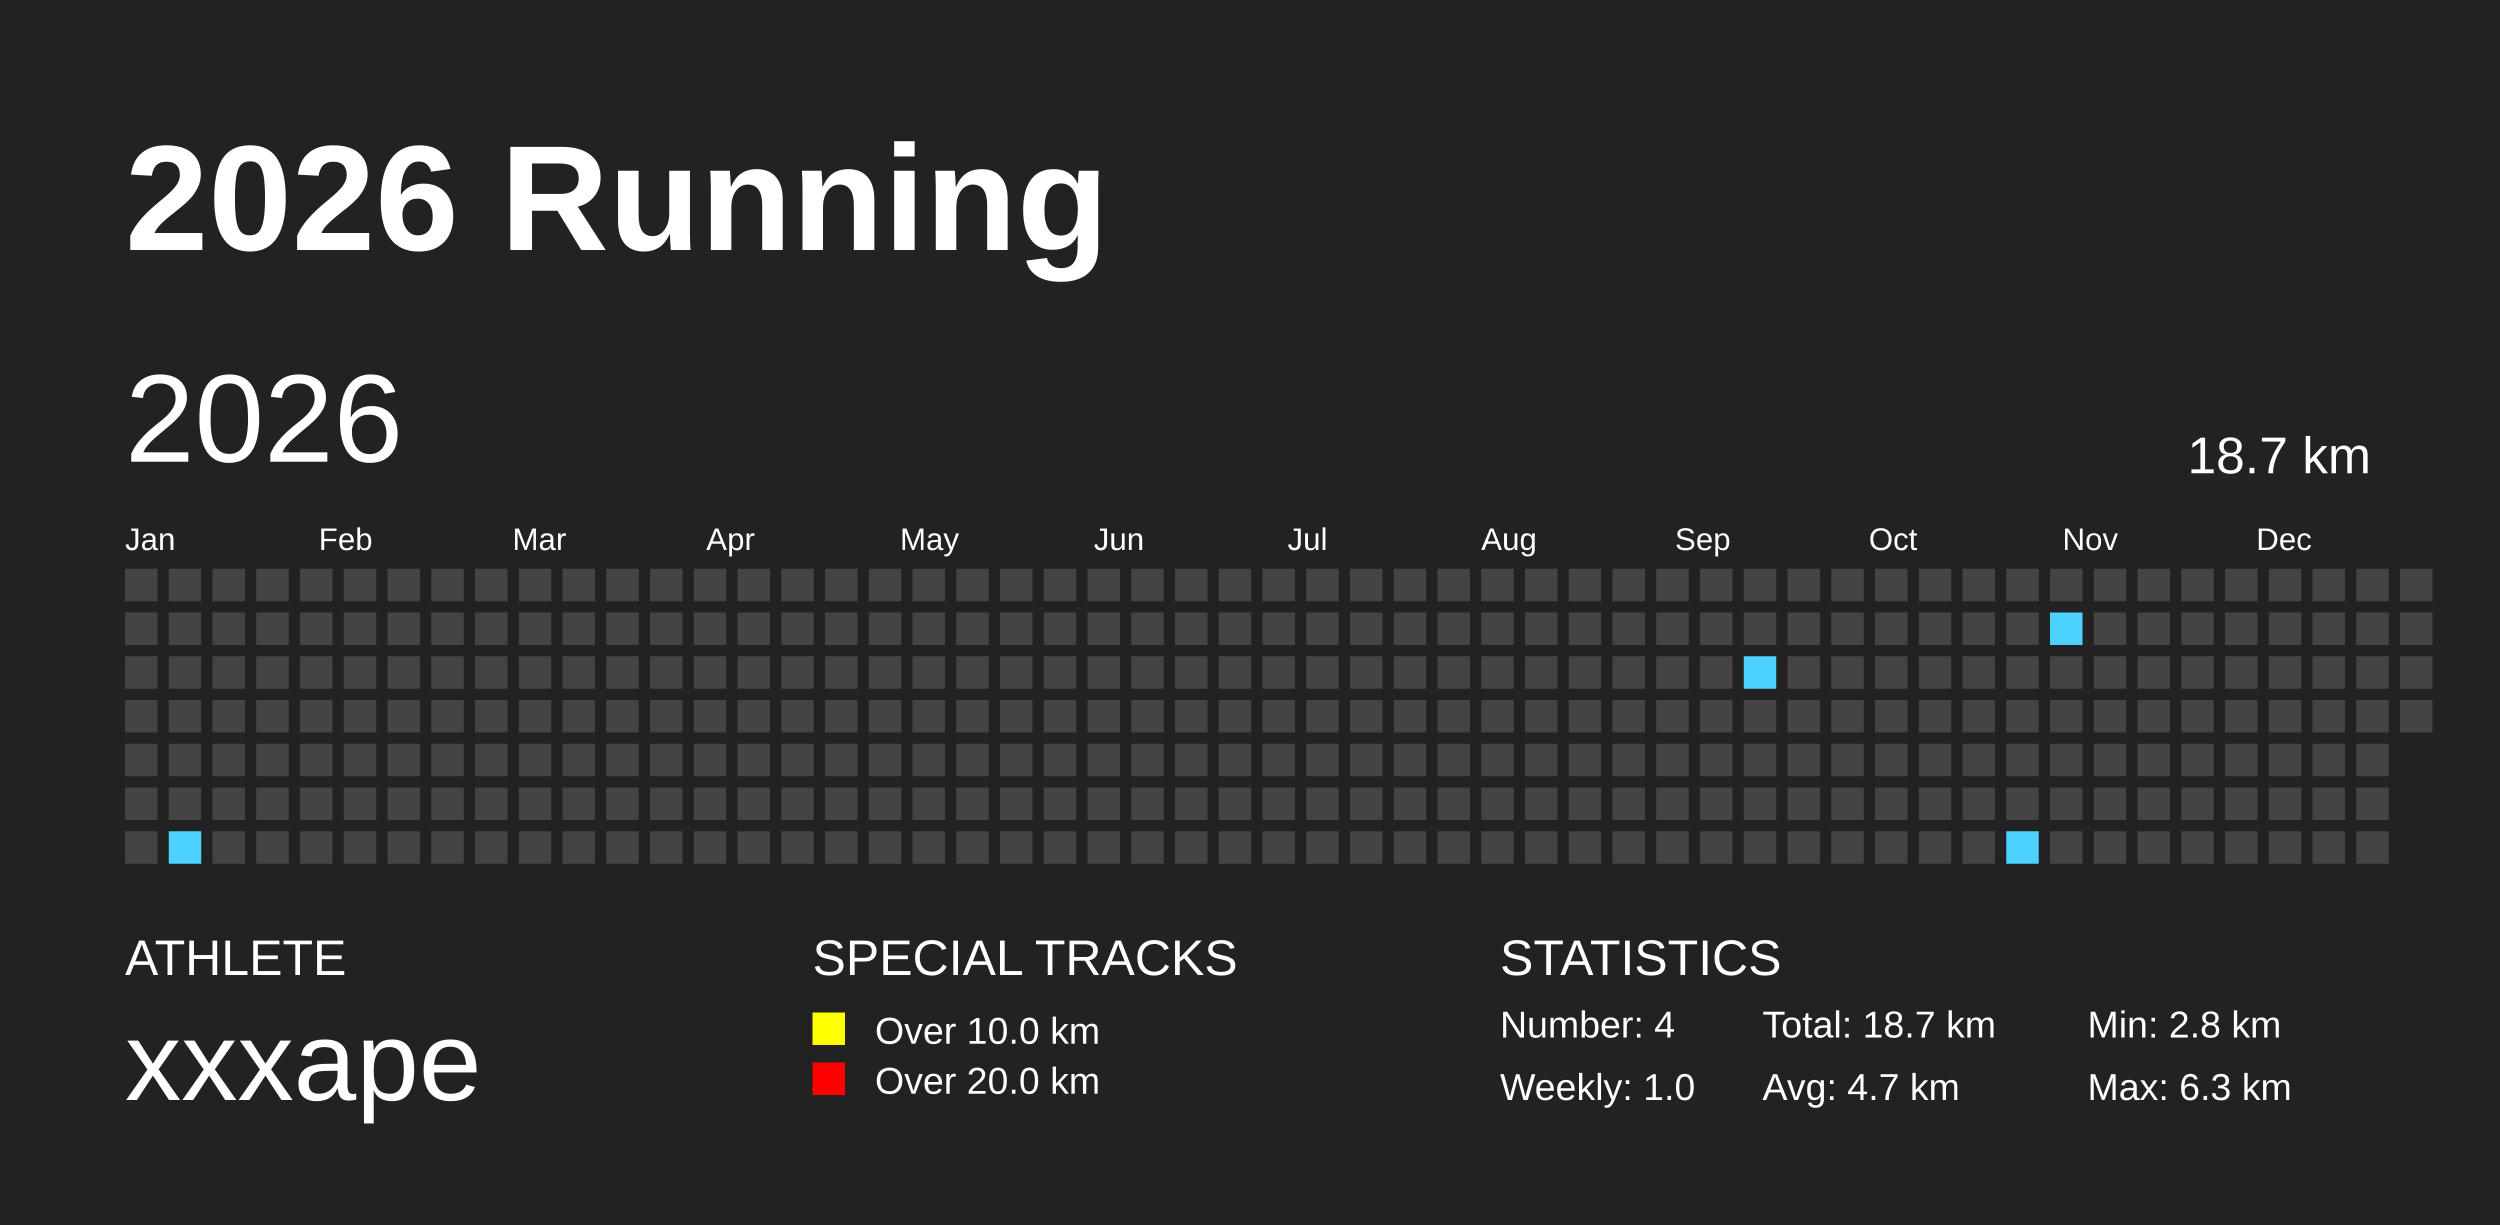
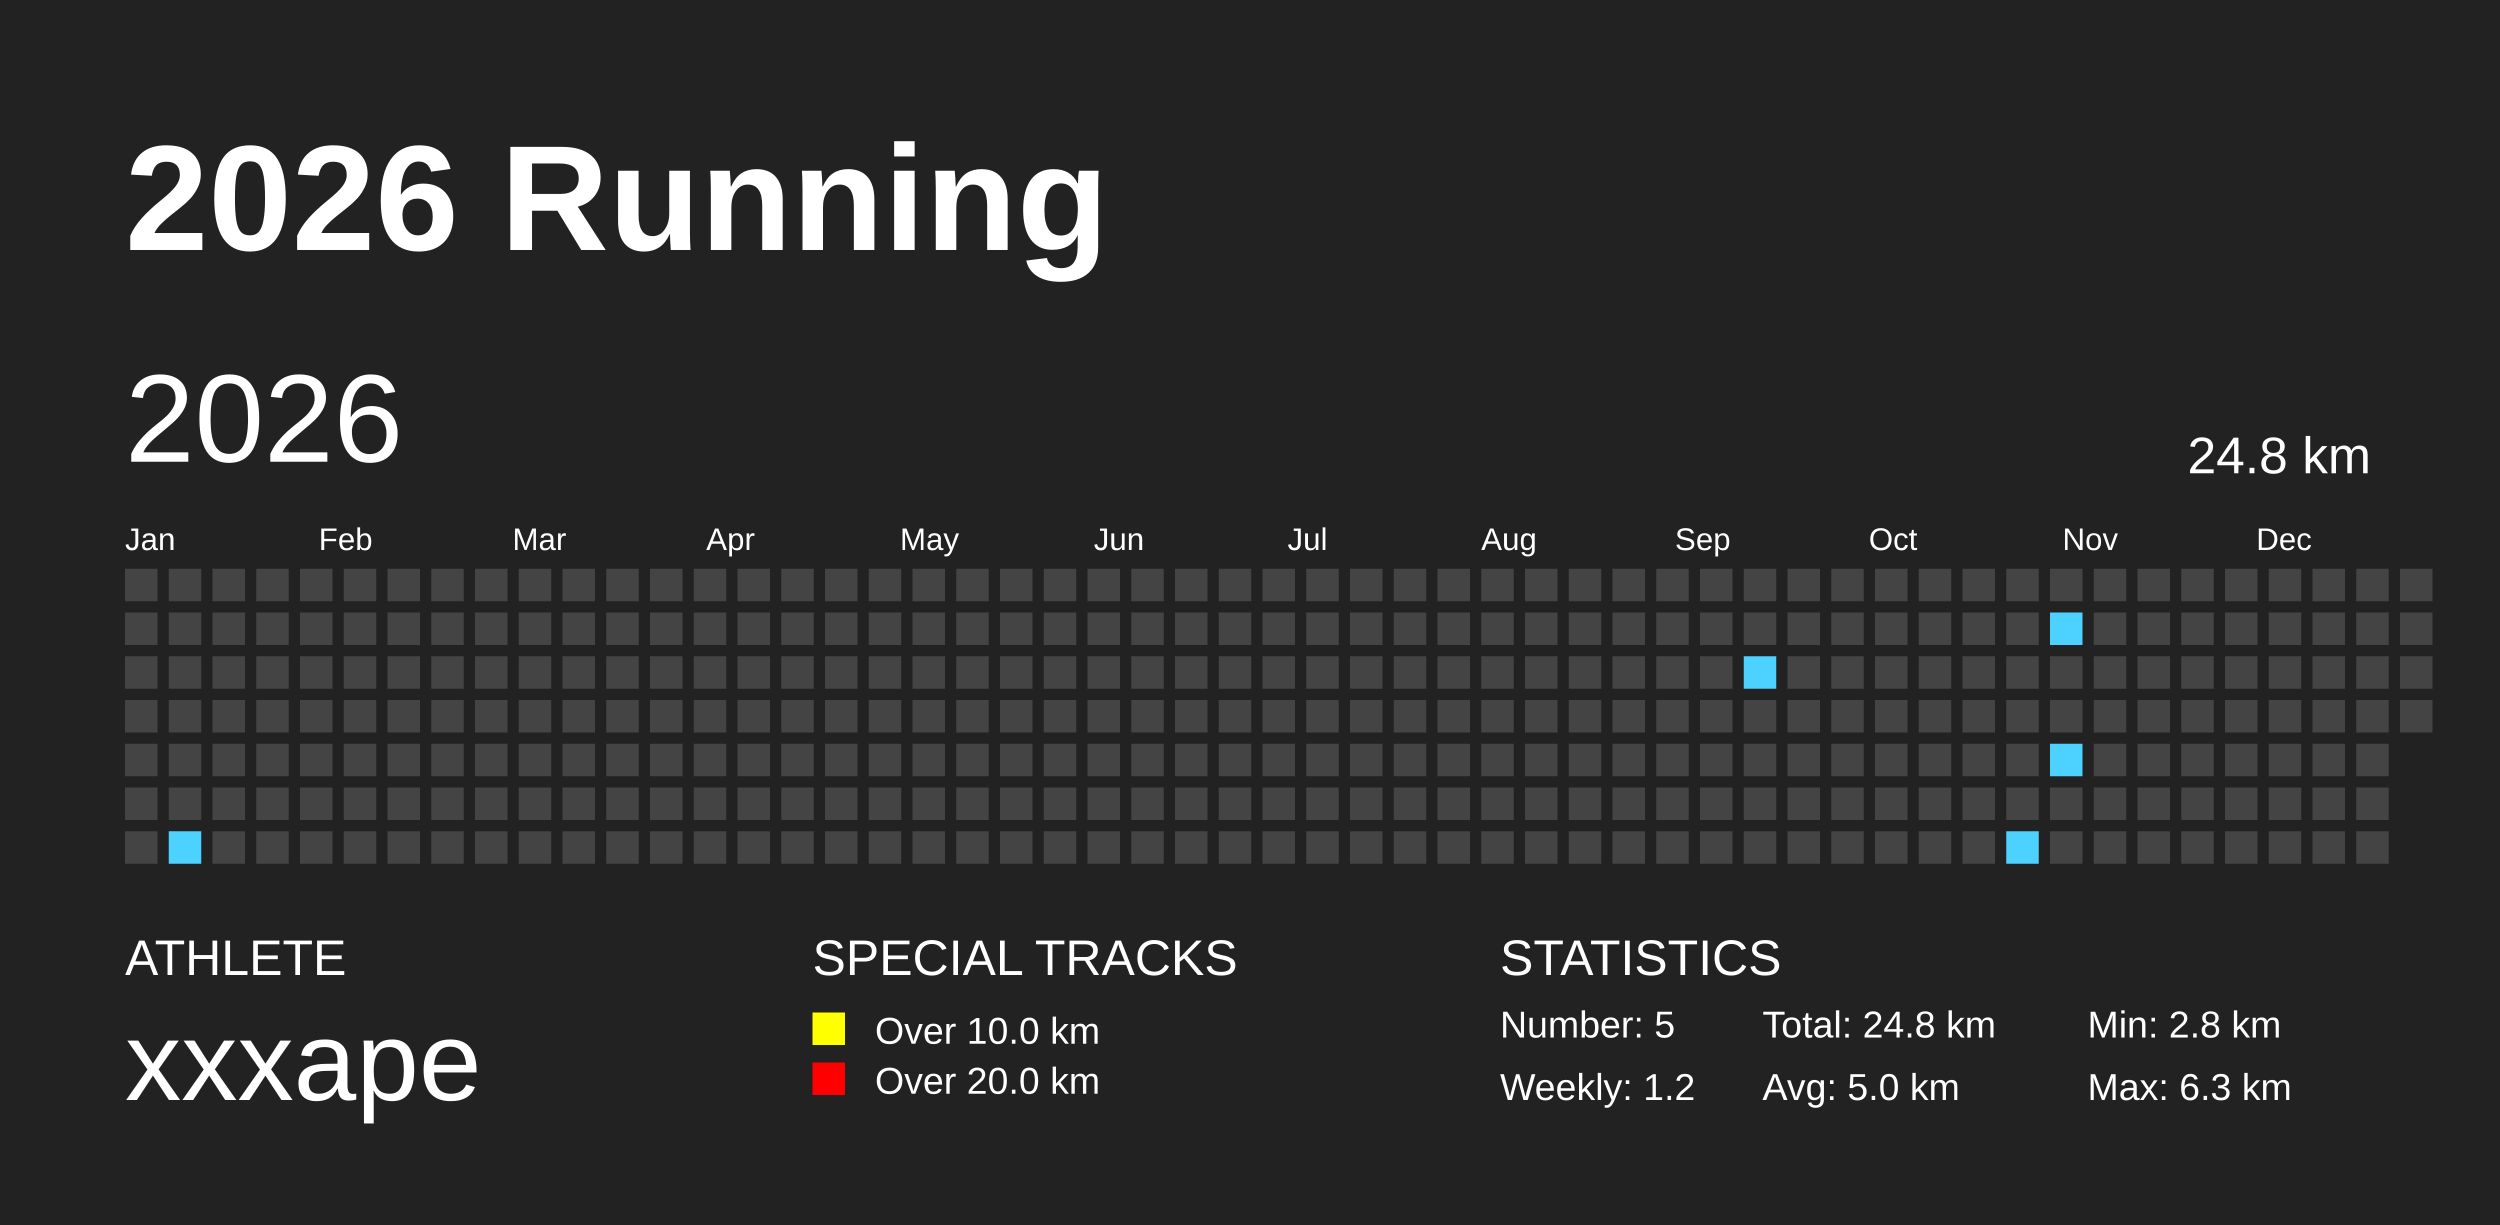
<svg xmlns="http://www.w3.org/2000/svg" baseProfile="full" height="98mm" version="1.1" viewBox="0,0,200,98" width="200mm">
  <defs />
  <rect fill="#222222" height="98" width="200" x="0" y="0" />
  <text fill="#FFFFFF" style="font-size:12px; font-family:Arial; font-weight:bold;" x="10" y="20">2026 Running</text>
  <text fill="#FFFFFF" style="font-size:4px; font-family:Arial" x="10" y="78">ATHLETE</text>
  <text fill="#FFFFFF" style="font-size:9px; font-family:Arial" x="10" y="88">xxxape</text>
  <text fill="#FFFFFF" style="font-size:4px; font-family:Arial" x="65" y="78">SPECIAL TRACKS</text>
  <rect fill="yellow" height="2.6" width="2.6" x="65" y="81" />
  <text fill="#FFFFFF" style="font-size:3px; font-family:Arial" x="70" y="83.5">Over 10.0 km</text>
  <rect fill="red" height="2.6" width="2.6" x="65" y="85" />
  <text fill="#FFFFFF" style="font-size:3px; font-family:Arial" x="70" y="87.5">Over 20.0 km</text>
  <text fill="#FFFFFF" style="font-size:4px; font-family:Arial" x="120" y="78">STATISTICS</text>
-   <text fill="#FFFFFF" style="font-size:3px; font-family:Arial" x="120" y="83">Number: 4</text>
-   <text fill="#FFFFFF" style="font-size:3px; font-family:Arial" x="120" y="88">Weekly: 1.0</text>
-   <text fill="#FFFFFF" style="font-size:3px; font-family:Arial" x="141" y="83">Total: 18.7 km</text>
-   <text fill="#FFFFFF" style="font-size:3px; font-family:Arial" x="141" y="88">Avg: 4.7 km</text>
+   <text fill="#FFFFFF" style="font-size:3px; font-family:Arial" x="120" y="83">Number: 5</text>
+   <text fill="#FFFFFF" style="font-size:3px; font-family:Arial" x="120" y="88">Weekly: 1.2</text>
+   <text fill="#FFFFFF" style="font-size:3px; font-family:Arial" x="141" y="83">Total: 24.8 km</text>
+   <text fill="#FFFFFF" style="font-size:3px; font-family:Arial" x="141" y="88">Avg: 5.0 km</text>
  <text fill="#FFFFFF" style="font-size:3px; font-family:Arial" x="167" y="83">Min: 2.8 km</text>
  <text fill="#FFFFFF" style="font-size:3px; font-family:Arial" x="167" y="88">Max: 6.3 km</text>
  <text dominant-baseline="hanging" fill="#FFFFFF" style="font-size:10.0px; font-family:Arial;" x="10" y="30">2026</text>
-   <text dominant-baseline="hanging" fill="#FFFFFF" style="font-size:4.125px; font-family:Arial;" x="175" y="35">18.7 km</text>
+   <text dominant-baseline="hanging" fill="#FFFFFF" style="font-size:4.125px; font-family:Arial;" x="175" y="35">24.8 km</text>
  <text fill="#FFFFFF" style="font-size:2.5px; font-family:Arial" x="10.0" y="44">Jan</text>
  <text fill="#FFFFFF" style="font-size:2.5px; font-family:Arial" x="25.5" y="44">Feb</text>
  <text fill="#FFFFFF" style="font-size:2.5px; font-family:Arial" x="41.0" y="44">Mar</text>
  <text fill="#FFFFFF" style="font-size:2.5px; font-family:Arial" x="56.5" y="44">Apr</text>
  <text fill="#FFFFFF" style="font-size:2.5px; font-family:Arial" x="72.0" y="44">May</text>
  <text fill="#FFFFFF" style="font-size:2.5px; font-family:Arial" x="87.5" y="44">Jun</text>
  <text fill="#FFFFFF" style="font-size:2.5px; font-family:Arial" x="103.0" y="44">Jul</text>
  <text fill="#FFFFFF" style="font-size:2.5px; font-family:Arial" x="118.5" y="44">Aug</text>
  <text fill="#FFFFFF" style="font-size:2.5px; font-family:Arial" x="134.0" y="44">Sep</text>
  <text fill="#FFFFFF" style="font-size:2.5px; font-family:Arial" x="149.5" y="44">Oct</text>
  <text fill="#FFFFFF" style="font-size:2.5px; font-family:Arial" x="165.0" y="44">Nov</text>
  <text fill="#FFFFFF" style="font-size:2.5px; font-family:Arial" x="180.5" y="44">Dec</text>
  <rect fill="#444444" height="2.6" width="2.6" x="10.0" y="45.5" />
  <rect fill="#444444" height="2.6" width="2.6" x="10.0" y="49.0" />
  <rect fill="#444444" height="2.6" width="2.6" x="10.0" y="52.5" />
  <rect fill="#444444" height="2.6" width="2.6" x="10.0" y="56.0" />
  <rect fill="#444444" height="2.6" width="2.6" x="10.0" y="59.5" />
  <rect fill="#444444" height="2.6" width="2.6" x="10.0" y="63.0" />
  <rect fill="#444444" height="2.6" width="2.6" x="10.0" y="66.5" />
  <rect fill="#444444" height="2.6" width="2.6" x="13.5" y="45.5" />
  <rect fill="#444444" height="2.6" width="2.6" x="13.5" y="49.0" />
  <rect fill="#444444" height="2.6" width="2.6" x="13.5" y="52.5" />
  <rect fill="#444444" height="2.6" width="2.6" x="13.5" y="56.0" />
  <rect fill="#444444" height="2.6" width="2.6" x="13.5" y="59.5" />
  <rect fill="#444444" height="2.6" width="2.6" x="13.5" y="63.0" />
  <rect fill="#4dd2ff" height="2.6" width="2.6" x="13.5" y="66.5" />
  <rect fill="#444444" height="2.6" width="2.6" x="17.0" y="45.5" />
  <rect fill="#444444" height="2.6" width="2.6" x="17.0" y="49.0" />
  <rect fill="#444444" height="2.6" width="2.6" x="17.0" y="52.5" />
  <rect fill="#444444" height="2.6" width="2.6" x="17.0" y="56.0" />
  <rect fill="#444444" height="2.6" width="2.6" x="17.0" y="59.5" />
  <rect fill="#444444" height="2.6" width="2.6" x="17.0" y="63.0" />
  <rect fill="#444444" height="2.6" width="2.6" x="17.0" y="66.5" />
  <rect fill="#444444" height="2.6" width="2.6" x="20.5" y="45.5" />
  <rect fill="#444444" height="2.6" width="2.6" x="20.5" y="49.0" />
  <rect fill="#444444" height="2.6" width="2.6" x="20.5" y="52.5" />
  <rect fill="#444444" height="2.6" width="2.6" x="20.5" y="56.0" />
  <rect fill="#444444" height="2.6" width="2.6" x="20.5" y="59.5" />
  <rect fill="#444444" height="2.6" width="2.6" x="20.5" y="63.0" />
  <rect fill="#444444" height="2.6" width="2.6" x="20.5" y="66.5" />
  <rect fill="#444444" height="2.6" width="2.6" x="24.0" y="45.5" />
  <rect fill="#444444" height="2.6" width="2.6" x="24.0" y="49.0" />
  <rect fill="#444444" height="2.6" width="2.6" x="24.0" y="52.5" />
  <rect fill="#444444" height="2.6" width="2.6" x="24.0" y="56.0" />
  <rect fill="#444444" height="2.6" width="2.6" x="24.0" y="59.5" />
  <rect fill="#444444" height="2.6" width="2.6" x="24.0" y="63.0" />
  <rect fill="#444444" height="2.6" width="2.6" x="24.0" y="66.5" />
  <rect fill="#444444" height="2.6" width="2.6" x="27.5" y="45.5" />
  <rect fill="#444444" height="2.6" width="2.6" x="27.5" y="49.0" />
  <rect fill="#444444" height="2.6" width="2.6" x="27.5" y="52.5" />
  <rect fill="#444444" height="2.6" width="2.6" x="27.5" y="56.0" />
  <rect fill="#444444" height="2.6" width="2.6" x="27.5" y="59.5" />
  <rect fill="#444444" height="2.6" width="2.6" x="27.5" y="63.0" />
  <rect fill="#444444" height="2.6" width="2.6" x="27.5" y="66.5" />
  <rect fill="#444444" height="2.6" width="2.6" x="31.0" y="45.5" />
  <rect fill="#444444" height="2.6" width="2.6" x="31.0" y="49.0" />
  <rect fill="#444444" height="2.6" width="2.6" x="31.0" y="52.5" />
  <rect fill="#444444" height="2.6" width="2.6" x="31.0" y="56.0" />
  <rect fill="#444444" height="2.6" width="2.6" x="31.0" y="59.5" />
  <rect fill="#444444" height="2.6" width="2.6" x="31.0" y="63.0" />
  <rect fill="#444444" height="2.6" width="2.6" x="31.0" y="66.5" />
  <rect fill="#444444" height="2.6" width="2.6" x="34.5" y="45.5" />
  <rect fill="#444444" height="2.6" width="2.6" x="34.5" y="49.0" />
  <rect fill="#444444" height="2.6" width="2.6" x="34.5" y="52.5" />
  <rect fill="#444444" height="2.6" width="2.6" x="34.5" y="56.0" />
  <rect fill="#444444" height="2.6" width="2.6" x="34.5" y="59.5" />
  <rect fill="#444444" height="2.6" width="2.6" x="34.5" y="63.0" />
  <rect fill="#444444" height="2.6" width="2.6" x="34.5" y="66.5" />
  <rect fill="#444444" height="2.6" width="2.6" x="38.0" y="45.5" />
  <rect fill="#444444" height="2.6" width="2.6" x="38.0" y="49.0" />
  <rect fill="#444444" height="2.6" width="2.6" x="38.0" y="52.5" />
  <rect fill="#444444" height="2.6" width="2.6" x="38.0" y="56.0" />
  <rect fill="#444444" height="2.6" width="2.6" x="38.0" y="59.5" />
  <rect fill="#444444" height="2.6" width="2.6" x="38.0" y="63.0" />
  <rect fill="#444444" height="2.6" width="2.6" x="38.0" y="66.5" />
  <rect fill="#444444" height="2.6" width="2.6" x="41.5" y="45.5" />
  <rect fill="#444444" height="2.6" width="2.6" x="41.5" y="49.0" />
  <rect fill="#444444" height="2.6" width="2.6" x="41.5" y="52.5" />
  <rect fill="#444444" height="2.6" width="2.6" x="41.5" y="56.0" />
  <rect fill="#444444" height="2.6" width="2.6" x="41.5" y="59.5" />
  <rect fill="#444444" height="2.6" width="2.6" x="41.5" y="63.0" />
  <rect fill="#444444" height="2.6" width="2.6" x="41.5" y="66.5" />
  <rect fill="#444444" height="2.6" width="2.6" x="45.0" y="45.5" />
  <rect fill="#444444" height="2.6" width="2.6" x="45.0" y="49.0" />
  <rect fill="#444444" height="2.6" width="2.6" x="45.0" y="52.5" />
  <rect fill="#444444" height="2.6" width="2.6" x="45.0" y="56.0" />
  <rect fill="#444444" height="2.6" width="2.6" x="45.0" y="59.5" />
  <rect fill="#444444" height="2.6" width="2.6" x="45.0" y="63.0" />
  <rect fill="#444444" height="2.6" width="2.6" x="45.0" y="66.5" />
  <rect fill="#444444" height="2.6" width="2.6" x="48.5" y="45.5" />
  <rect fill="#444444" height="2.6" width="2.6" x="48.5" y="49.0" />
  <rect fill="#444444" height="2.6" width="2.6" x="48.5" y="52.5" />
  <rect fill="#444444" height="2.6" width="2.6" x="48.5" y="56.0" />
  <rect fill="#444444" height="2.6" width="2.6" x="48.5" y="59.5" />
  <rect fill="#444444" height="2.6" width="2.6" x="48.5" y="63.0" />
  <rect fill="#444444" height="2.6" width="2.6" x="48.5" y="66.5" />
  <rect fill="#444444" height="2.6" width="2.6" x="52.0" y="45.5" />
  <rect fill="#444444" height="2.6" width="2.6" x="52.0" y="49.0" />
  <rect fill="#444444" height="2.6" width="2.6" x="52.0" y="52.5" />
  <rect fill="#444444" height="2.6" width="2.6" x="52.0" y="56.0" />
  <rect fill="#444444" height="2.6" width="2.6" x="52.0" y="59.5" />
  <rect fill="#444444" height="2.6" width="2.6" x="52.0" y="63.0" />
  <rect fill="#444444" height="2.6" width="2.6" x="52.0" y="66.5" />
  <rect fill="#444444" height="2.6" width="2.6" x="55.5" y="45.5" />
  <rect fill="#444444" height="2.6" width="2.6" x="55.5" y="49.0" />
  <rect fill="#444444" height="2.6" width="2.6" x="55.5" y="52.5" />
  <rect fill="#444444" height="2.6" width="2.6" x="55.5" y="56.0" />
  <rect fill="#444444" height="2.6" width="2.6" x="55.5" y="59.5" />
  <rect fill="#444444" height="2.6" width="2.6" x="55.5" y="63.0" />
  <rect fill="#444444" height="2.6" width="2.6" x="55.5" y="66.5" />
  <rect fill="#444444" height="2.6" width="2.6" x="59.0" y="45.5" />
  <rect fill="#444444" height="2.6" width="2.6" x="59.0" y="49.0" />
  <rect fill="#444444" height="2.6" width="2.6" x="59.0" y="52.5" />
  <rect fill="#444444" height="2.6" width="2.6" x="59.0" y="56.0" />
  <rect fill="#444444" height="2.6" width="2.6" x="59.0" y="59.5" />
  <rect fill="#444444" height="2.6" width="2.6" x="59.0" y="63.0" />
  <rect fill="#444444" height="2.6" width="2.6" x="59.0" y="66.5" />
  <rect fill="#444444" height="2.6" width="2.6" x="62.5" y="45.5" />
  <rect fill="#444444" height="2.6" width="2.6" x="62.5" y="49.0" />
  <rect fill="#444444" height="2.6" width="2.6" x="62.5" y="52.5" />
  <rect fill="#444444" height="2.6" width="2.6" x="62.5" y="56.0" />
  <rect fill="#444444" height="2.6" width="2.6" x="62.5" y="59.5" />
  <rect fill="#444444" height="2.6" width="2.6" x="62.5" y="63.0" />
  <rect fill="#444444" height="2.6" width="2.6" x="62.5" y="66.5" />
  <rect fill="#444444" height="2.6" width="2.6" x="66.0" y="45.5" />
  <rect fill="#444444" height="2.6" width="2.6" x="66.0" y="49.0" />
  <rect fill="#444444" height="2.6" width="2.6" x="66.0" y="52.5" />
  <rect fill="#444444" height="2.6" width="2.6" x="66.0" y="56.0" />
  <rect fill="#444444" height="2.6" width="2.6" x="66.0" y="59.5" />
  <rect fill="#444444" height="2.6" width="2.6" x="66.0" y="63.0" />
  <rect fill="#444444" height="2.6" width="2.6" x="66.0" y="66.5" />
  <rect fill="#444444" height="2.6" width="2.6" x="69.5" y="45.5" />
  <rect fill="#444444" height="2.6" width="2.6" x="69.5" y="49.0" />
  <rect fill="#444444" height="2.6" width="2.6" x="69.5" y="52.5" />
  <rect fill="#444444" height="2.6" width="2.6" x="69.5" y="56.0" />
  <rect fill="#444444" height="2.6" width="2.6" x="69.5" y="59.5" />
  <rect fill="#444444" height="2.6" width="2.6" x="69.5" y="63.0" />
  <rect fill="#444444" height="2.6" width="2.6" x="69.5" y="66.5" />
  <rect fill="#444444" height="2.6" width="2.6" x="73.0" y="45.5" />
  <rect fill="#444444" height="2.6" width="2.6" x="73.0" y="49.0" />
  <rect fill="#444444" height="2.6" width="2.6" x="73.0" y="52.5" />
  <rect fill="#444444" height="2.6" width="2.6" x="73.0" y="56.0" />
  <rect fill="#444444" height="2.6" width="2.6" x="73.0" y="59.5" />
  <rect fill="#444444" height="2.6" width="2.6" x="73.0" y="63.0" />
  <rect fill="#444444" height="2.6" width="2.6" x="73.0" y="66.5" />
  <rect fill="#444444" height="2.6" width="2.6" x="76.5" y="45.5" />
  <rect fill="#444444" height="2.6" width="2.6" x="76.5" y="49.0" />
  <rect fill="#444444" height="2.6" width="2.6" x="76.5" y="52.5" />
  <rect fill="#444444" height="2.6" width="2.6" x="76.5" y="56.0" />
  <rect fill="#444444" height="2.6" width="2.6" x="76.5" y="59.5" />
  <rect fill="#444444" height="2.6" width="2.6" x="76.5" y="63.0" />
  <rect fill="#444444" height="2.6" width="2.6" x="76.5" y="66.5" />
  <rect fill="#444444" height="2.6" width="2.6" x="80.0" y="45.5" />
  <rect fill="#444444" height="2.6" width="2.6" x="80.0" y="49.0" />
  <rect fill="#444444" height="2.6" width="2.6" x="80.0" y="52.5" />
  <rect fill="#444444" height="2.6" width="2.6" x="80.0" y="56.0" />
  <rect fill="#444444" height="2.6" width="2.6" x="80.0" y="59.5" />
  <rect fill="#444444" height="2.6" width="2.6" x="80.0" y="63.0" />
  <rect fill="#444444" height="2.6" width="2.6" x="80.0" y="66.5" />
  <rect fill="#444444" height="2.6" width="2.6" x="83.5" y="45.5" />
  <rect fill="#444444" height="2.6" width="2.6" x="83.5" y="49.0" />
  <rect fill="#444444" height="2.6" width="2.6" x="83.5" y="52.5" />
  <rect fill="#444444" height="2.6" width="2.6" x="83.5" y="56.0" />
  <rect fill="#444444" height="2.6" width="2.6" x="83.5" y="59.5" />
  <rect fill="#444444" height="2.6" width="2.6" x="83.5" y="63.0" />
  <rect fill="#444444" height="2.6" width="2.6" x="83.5" y="66.5" />
  <rect fill="#444444" height="2.6" width="2.6" x="87.0" y="45.5" />
  <rect fill="#444444" height="2.6" width="2.6" x="87.0" y="49.0" />
  <rect fill="#444444" height="2.6" width="2.6" x="87.0" y="52.5" />
  <rect fill="#444444" height="2.6" width="2.6" x="87.0" y="56.0" />
  <rect fill="#444444" height="2.6" width="2.6" x="87.0" y="59.5" />
  <rect fill="#444444" height="2.6" width="2.6" x="87.0" y="63.0" />
  <rect fill="#444444" height="2.6" width="2.6" x="87.0" y="66.5" />
  <rect fill="#444444" height="2.6" width="2.6" x="90.5" y="45.5" />
  <rect fill="#444444" height="2.6" width="2.6" x="90.5" y="49.0" />
  <rect fill="#444444" height="2.6" width="2.6" x="90.5" y="52.5" />
  <rect fill="#444444" height="2.6" width="2.6" x="90.5" y="56.0" />
  <rect fill="#444444" height="2.6" width="2.6" x="90.5" y="59.5" />
  <rect fill="#444444" height="2.6" width="2.6" x="90.5" y="63.0" />
  <rect fill="#444444" height="2.6" width="2.6" x="90.5" y="66.5" />
  <rect fill="#444444" height="2.6" width="2.6" x="94.0" y="45.5" />
  <rect fill="#444444" height="2.6" width="2.6" x="94.0" y="49.0" />
  <rect fill="#444444" height="2.6" width="2.6" x="94.0" y="52.5" />
  <rect fill="#444444" height="2.6" width="2.6" x="94.0" y="56.0" />
  <rect fill="#444444" height="2.6" width="2.6" x="94.0" y="59.5" />
  <rect fill="#444444" height="2.6" width="2.6" x="94.0" y="63.0" />
  <rect fill="#444444" height="2.6" width="2.6" x="94.0" y="66.5" />
  <rect fill="#444444" height="2.6" width="2.6" x="97.5" y="45.5" />
  <rect fill="#444444" height="2.6" width="2.6" x="97.5" y="49.0" />
  <rect fill="#444444" height="2.6" width="2.6" x="97.5" y="52.5" />
  <rect fill="#444444" height="2.6" width="2.6" x="97.5" y="56.0" />
  <rect fill="#444444" height="2.6" width="2.6" x="97.5" y="59.5" />
  <rect fill="#444444" height="2.6" width="2.6" x="97.5" y="63.0" />
  <rect fill="#444444" height="2.6" width="2.6" x="97.5" y="66.5" />
  <rect fill="#444444" height="2.6" width="2.6" x="101.0" y="45.5" />
  <rect fill="#444444" height="2.6" width="2.6" x="101.0" y="49.0" />
  <rect fill="#444444" height="2.6" width="2.6" x="101.0" y="52.5" />
  <rect fill="#444444" height="2.6" width="2.6" x="101.0" y="56.0" />
  <rect fill="#444444" height="2.6" width="2.6" x="101.0" y="59.5" />
  <rect fill="#444444" height="2.6" width="2.6" x="101.0" y="63.0" />
  <rect fill="#444444" height="2.6" width="2.6" x="101.0" y="66.5" />
  <rect fill="#444444" height="2.6" width="2.6" x="104.5" y="45.5" />
  <rect fill="#444444" height="2.6" width="2.6" x="104.5" y="49.0" />
  <rect fill="#444444" height="2.6" width="2.6" x="104.5" y="52.5" />
  <rect fill="#444444" height="2.6" width="2.6" x="104.5" y="56.0" />
  <rect fill="#444444" height="2.6" width="2.6" x="104.5" y="59.5" />
  <rect fill="#444444" height="2.6" width="2.6" x="104.5" y="63.0" />
  <rect fill="#444444" height="2.6" width="2.6" x="104.5" y="66.5" />
  <rect fill="#444444" height="2.6" width="2.6" x="108.0" y="45.5" />
  <rect fill="#444444" height="2.6" width="2.6" x="108.0" y="49.0" />
  <rect fill="#444444" height="2.6" width="2.6" x="108.0" y="52.5" />
  <rect fill="#444444" height="2.6" width="2.6" x="108.0" y="56.0" />
  <rect fill="#444444" height="2.6" width="2.6" x="108.0" y="59.5" />
  <rect fill="#444444" height="2.6" width="2.6" x="108.0" y="63.0" />
  <rect fill="#444444" height="2.6" width="2.6" x="108.0" y="66.5" />
  <rect fill="#444444" height="2.6" width="2.6" x="111.5" y="45.5" />
  <rect fill="#444444" height="2.6" width="2.6" x="111.5" y="49.0" />
  <rect fill="#444444" height="2.6" width="2.6" x="111.5" y="52.5" />
  <rect fill="#444444" height="2.6" width="2.6" x="111.5" y="56.0" />
  <rect fill="#444444" height="2.6" width="2.6" x="111.5" y="59.5" />
  <rect fill="#444444" height="2.6" width="2.6" x="111.5" y="63.0" />
  <rect fill="#444444" height="2.6" width="2.6" x="111.5" y="66.5" />
  <rect fill="#444444" height="2.6" width="2.6" x="115.0" y="45.5" />
  <rect fill="#444444" height="2.6" width="2.6" x="115.0" y="49.0" />
  <rect fill="#444444" height="2.6" width="2.6" x="115.0" y="52.5" />
  <rect fill="#444444" height="2.6" width="2.6" x="115.0" y="56.0" />
  <rect fill="#444444" height="2.6" width="2.6" x="115.0" y="59.5" />
  <rect fill="#444444" height="2.6" width="2.6" x="115.0" y="63.0" />
  <rect fill="#444444" height="2.6" width="2.6" x="115.0" y="66.5" />
  <rect fill="#444444" height="2.6" width="2.6" x="118.5" y="45.5" />
  <rect fill="#444444" height="2.6" width="2.6" x="118.5" y="49.0" />
  <rect fill="#444444" height="2.6" width="2.6" x="118.5" y="52.5" />
  <rect fill="#444444" height="2.6" width="2.6" x="118.5" y="56.0" />
  <rect fill="#444444" height="2.6" width="2.6" x="118.5" y="59.5" />
  <rect fill="#444444" height="2.6" width="2.6" x="118.5" y="63.0" />
  <rect fill="#444444" height="2.6" width="2.6" x="118.5" y="66.5" />
  <rect fill="#444444" height="2.6" width="2.6" x="122.0" y="45.5" />
  <rect fill="#444444" height="2.6" width="2.6" x="122.0" y="49.0" />
  <rect fill="#444444" height="2.6" width="2.6" x="122.0" y="52.5" />
  <rect fill="#444444" height="2.6" width="2.6" x="122.0" y="56.0" />
  <rect fill="#444444" height="2.6" width="2.6" x="122.0" y="59.5" />
  <rect fill="#444444" height="2.6" width="2.6" x="122.0" y="63.0" />
  <rect fill="#444444" height="2.6" width="2.6" x="122.0" y="66.5" />
  <rect fill="#444444" height="2.6" width="2.6" x="125.5" y="45.5" />
  <rect fill="#444444" height="2.6" width="2.6" x="125.5" y="49.0" />
  <rect fill="#444444" height="2.6" width="2.6" x="125.5" y="52.5" />
  <rect fill="#444444" height="2.6" width="2.6" x="125.5" y="56.0" />
  <rect fill="#444444" height="2.6" width="2.6" x="125.5" y="59.5" />
  <rect fill="#444444" height="2.6" width="2.6" x="125.5" y="63.0" />
  <rect fill="#444444" height="2.6" width="2.6" x="125.5" y="66.5" />
  <rect fill="#444444" height="2.6" width="2.6" x="129.0" y="45.5" />
  <rect fill="#444444" height="2.6" width="2.6" x="129.0" y="49.0" />
  <rect fill="#444444" height="2.6" width="2.6" x="129.0" y="52.5" />
  <rect fill="#444444" height="2.6" width="2.6" x="129.0" y="56.0" />
  <rect fill="#444444" height="2.6" width="2.6" x="129.0" y="59.5" />
  <rect fill="#444444" height="2.6" width="2.6" x="129.0" y="63.0" />
  <rect fill="#444444" height="2.6" width="2.6" x="129.0" y="66.5" />
  <rect fill="#444444" height="2.6" width="2.6" x="132.5" y="45.5" />
  <rect fill="#444444" height="2.6" width="2.6" x="132.5" y="49.0" />
  <rect fill="#444444" height="2.6" width="2.6" x="132.5" y="52.5" />
  <rect fill="#444444" height="2.6" width="2.6" x="132.5" y="56.0" />
  <rect fill="#444444" height="2.6" width="2.6" x="132.5" y="59.5" />
  <rect fill="#444444" height="2.6" width="2.6" x="132.5" y="63.0" />
  <rect fill="#444444" height="2.6" width="2.6" x="132.5" y="66.5" />
  <rect fill="#444444" height="2.6" width="2.6" x="136.0" y="45.5" />
  <rect fill="#444444" height="2.6" width="2.6" x="136.0" y="49.0" />
  <rect fill="#444444" height="2.6" width="2.6" x="136.0" y="52.5" />
  <rect fill="#444444" height="2.6" width="2.6" x="136.0" y="56.0" />
  <rect fill="#444444" height="2.6" width="2.6" x="136.0" y="59.5" />
  <rect fill="#444444" height="2.6" width="2.6" x="136.0" y="63.0" />
  <rect fill="#444444" height="2.6" width="2.6" x="136.0" y="66.5" />
  <rect fill="#444444" height="2.6" width="2.6" x="139.5" y="45.5" />
  <rect fill="#444444" height="2.6" width="2.6" x="139.5" y="49.0" />
  <rect fill="#4dd2ff" height="2.6" width="2.6" x="139.5" y="52.5" />
  <rect fill="#444444" height="2.6" width="2.6" x="139.5" y="56.0" />
  <rect fill="#444444" height="2.6" width="2.6" x="139.5" y="59.5" />
  <rect fill="#444444" height="2.6" width="2.6" x="139.5" y="63.0" />
  <rect fill="#444444" height="2.6" width="2.6" x="139.5" y="66.5" />
  <rect fill="#444444" height="2.6" width="2.6" x="143.0" y="45.5" />
  <rect fill="#444444" height="2.6" width="2.6" x="143.0" y="49.0" />
  <rect fill="#444444" height="2.6" width="2.6" x="143.0" y="52.5" />
  <rect fill="#444444" height="2.6" width="2.6" x="143.0" y="56.0" />
  <rect fill="#444444" height="2.6" width="2.6" x="143.0" y="59.5" />
  <rect fill="#444444" height="2.6" width="2.6" x="143.0" y="63.0" />
  <rect fill="#444444" height="2.6" width="2.6" x="143.0" y="66.5" />
  <rect fill="#444444" height="2.6" width="2.6" x="146.5" y="45.5" />
  <rect fill="#444444" height="2.6" width="2.6" x="146.5" y="49.0" />
  <rect fill="#444444" height="2.6" width="2.6" x="146.5" y="52.5" />
  <rect fill="#444444" height="2.6" width="2.6" x="146.5" y="56.0" />
  <rect fill="#444444" height="2.6" width="2.6" x="146.5" y="59.5" />
  <rect fill="#444444" height="2.6" width="2.6" x="146.5" y="63.0" />
  <rect fill="#444444" height="2.6" width="2.6" x="146.5" y="66.5" />
  <rect fill="#444444" height="2.6" width="2.6" x="150.0" y="45.5" />
  <rect fill="#444444" height="2.6" width="2.6" x="150.0" y="49.0" />
  <rect fill="#444444" height="2.6" width="2.6" x="150.0" y="52.5" />
  <rect fill="#444444" height="2.6" width="2.6" x="150.0" y="56.0" />
  <rect fill="#444444" height="2.6" width="2.6" x="150.0" y="59.5" />
  <rect fill="#444444" height="2.6" width="2.6" x="150.0" y="63.0" />
  <rect fill="#444444" height="2.6" width="2.6" x="150.0" y="66.5" />
  <rect fill="#444444" height="2.6" width="2.6" x="153.5" y="45.5" />
  <rect fill="#444444" height="2.6" width="2.6" x="153.5" y="49.0" />
  <rect fill="#444444" height="2.6" width="2.6" x="153.5" y="52.5" />
  <rect fill="#444444" height="2.6" width="2.6" x="153.5" y="56.0" />
  <rect fill="#444444" height="2.6" width="2.6" x="153.5" y="59.5" />
  <rect fill="#444444" height="2.6" width="2.6" x="153.5" y="63.0" />
  <rect fill="#444444" height="2.6" width="2.6" x="153.5" y="66.5" />
  <rect fill="#444444" height="2.6" width="2.6" x="157.0" y="45.5" />
  <rect fill="#444444" height="2.6" width="2.6" x="157.0" y="49.0" />
  <rect fill="#444444" height="2.6" width="2.6" x="157.0" y="52.5" />
  <rect fill="#444444" height="2.6" width="2.6" x="157.0" y="56.0" />
  <rect fill="#444444" height="2.6" width="2.6" x="157.0" y="59.5" />
  <rect fill="#444444" height="2.6" width="2.6" x="157.0" y="63.0" />
  <rect fill="#444444" height="2.6" width="2.6" x="157.0" y="66.5" />
  <rect fill="#444444" height="2.6" width="2.6" x="160.5" y="45.5" />
  <rect fill="#444444" height="2.6" width="2.6" x="160.5" y="49.0" />
  <rect fill="#444444" height="2.6" width="2.6" x="160.5" y="52.5" />
  <rect fill="#444444" height="2.6" width="2.6" x="160.5" y="56.0" />
  <rect fill="#444444" height="2.6" width="2.6" x="160.5" y="59.5" />
  <rect fill="#444444" height="2.6" width="2.6" x="160.5" y="63.0" />
  <rect fill="#4dd2ff" height="2.6" width="2.6" x="160.5" y="66.5" />
  <rect fill="#444444" height="2.6" width="2.6" x="164.0" y="45.5" />
  <rect fill="#4dd2ff" height="2.6" width="2.6" x="164.0" y="49.0" />
  <rect fill="#444444" height="2.6" width="2.6" x="164.0" y="52.5" />
  <rect fill="#444444" height="2.6" width="2.6" x="164.0" y="56.0" />
-   <rect fill="#444444" height="2.6" width="2.6" x="164.0" y="59.5" />
+   <rect fill="#4dd2ff" height="2.6" width="2.6" x="164.0" y="59.5" />
  <rect fill="#444444" height="2.6" width="2.6" x="164.0" y="63.0" />
  <rect fill="#444444" height="2.6" width="2.6" x="164.0" y="66.5" />
  <rect fill="#444444" height="2.6" width="2.6" x="167.5" y="45.5" />
  <rect fill="#444444" height="2.6" width="2.6" x="167.5" y="49.0" />
  <rect fill="#444444" height="2.6" width="2.6" x="167.5" y="52.5" />
  <rect fill="#444444" height="2.6" width="2.6" x="167.5" y="56.0" />
  <rect fill="#444444" height="2.6" width="2.6" x="167.5" y="59.5" />
  <rect fill="#444444" height="2.6" width="2.6" x="167.5" y="63.0" />
  <rect fill="#444444" height="2.6" width="2.6" x="167.5" y="66.5" />
  <rect fill="#444444" height="2.6" width="2.6" x="171.0" y="45.5" />
  <rect fill="#444444" height="2.6" width="2.6" x="171.0" y="49.0" />
  <rect fill="#444444" height="2.6" width="2.6" x="171.0" y="52.5" />
  <rect fill="#444444" height="2.6" width="2.6" x="171.0" y="56.0" />
  <rect fill="#444444" height="2.6" width="2.6" x="171.0" y="59.5" />
  <rect fill="#444444" height="2.6" width="2.6" x="171.0" y="63.0" />
  <rect fill="#444444" height="2.6" width="2.6" x="171.0" y="66.5" />
  <rect fill="#444444" height="2.6" width="2.6" x="174.5" y="45.5" />
  <rect fill="#444444" height="2.6" width="2.6" x="174.5" y="49.0" />
  <rect fill="#444444" height="2.6" width="2.6" x="174.5" y="52.5" />
  <rect fill="#444444" height="2.6" width="2.6" x="174.5" y="56.0" />
  <rect fill="#444444" height="2.6" width="2.6" x="174.5" y="59.5" />
  <rect fill="#444444" height="2.6" width="2.6" x="174.5" y="63.0" />
  <rect fill="#444444" height="2.6" width="2.6" x="174.5" y="66.5" />
  <rect fill="#444444" height="2.6" width="2.6" x="178.0" y="45.5" />
  <rect fill="#444444" height="2.6" width="2.6" x="178.0" y="49.0" />
  <rect fill="#444444" height="2.6" width="2.6" x="178.0" y="52.5" />
  <rect fill="#444444" height="2.6" width="2.6" x="178.0" y="56.0" />
  <rect fill="#444444" height="2.6" width="2.6" x="178.0" y="59.5" />
  <rect fill="#444444" height="2.6" width="2.6" x="178.0" y="63.0" />
  <rect fill="#444444" height="2.6" width="2.6" x="178.0" y="66.5" />
  <rect fill="#444444" height="2.6" width="2.6" x="181.5" y="45.5" />
  <rect fill="#444444" height="2.6" width="2.6" x="181.5" y="49.0" />
  <rect fill="#444444" height="2.6" width="2.6" x="181.5" y="52.5" />
  <rect fill="#444444" height="2.6" width="2.6" x="181.5" y="56.0" />
  <rect fill="#444444" height="2.6" width="2.6" x="181.5" y="59.5" />
  <rect fill="#444444" height="2.6" width="2.6" x="181.5" y="63.0" />
  <rect fill="#444444" height="2.6" width="2.6" x="181.5" y="66.5" />
  <rect fill="#444444" height="2.6" width="2.6" x="185.0" y="45.5" />
  <rect fill="#444444" height="2.6" width="2.6" x="185.0" y="49.0" />
  <rect fill="#444444" height="2.6" width="2.6" x="185.0" y="52.5" />
  <rect fill="#444444" height="2.6" width="2.6" x="185.0" y="56.0" />
  <rect fill="#444444" height="2.6" width="2.6" x="185.0" y="59.5" />
  <rect fill="#444444" height="2.6" width="2.6" x="185.0" y="63.0" />
  <rect fill="#444444" height="2.6" width="2.6" x="185.0" y="66.5" />
  <rect fill="#444444" height="2.6" width="2.6" x="188.5" y="45.5" />
  <rect fill="#444444" height="2.6" width="2.6" x="188.5" y="49.0" />
  <rect fill="#444444" height="2.6" width="2.6" x="188.5" y="52.5" />
  <rect fill="#444444" height="2.6" width="2.6" x="188.5" y="56.0" />
  <rect fill="#444444" height="2.6" width="2.6" x="188.5" y="59.5" />
  <rect fill="#444444" height="2.6" width="2.6" x="188.5" y="63.0" />
  <rect fill="#444444" height="2.6" width="2.6" x="188.5" y="66.5" />
  <rect fill="#444444" height="2.6" width="2.6" x="192.0" y="45.5" />
  <rect fill="#444444" height="2.6" width="2.6" x="192.0" y="49.0" />
  <rect fill="#444444" height="2.6" width="2.6" x="192.0" y="52.5" />
  <rect fill="#444444" height="2.6" width="2.6" x="192.0" y="56.0" />
</svg>
